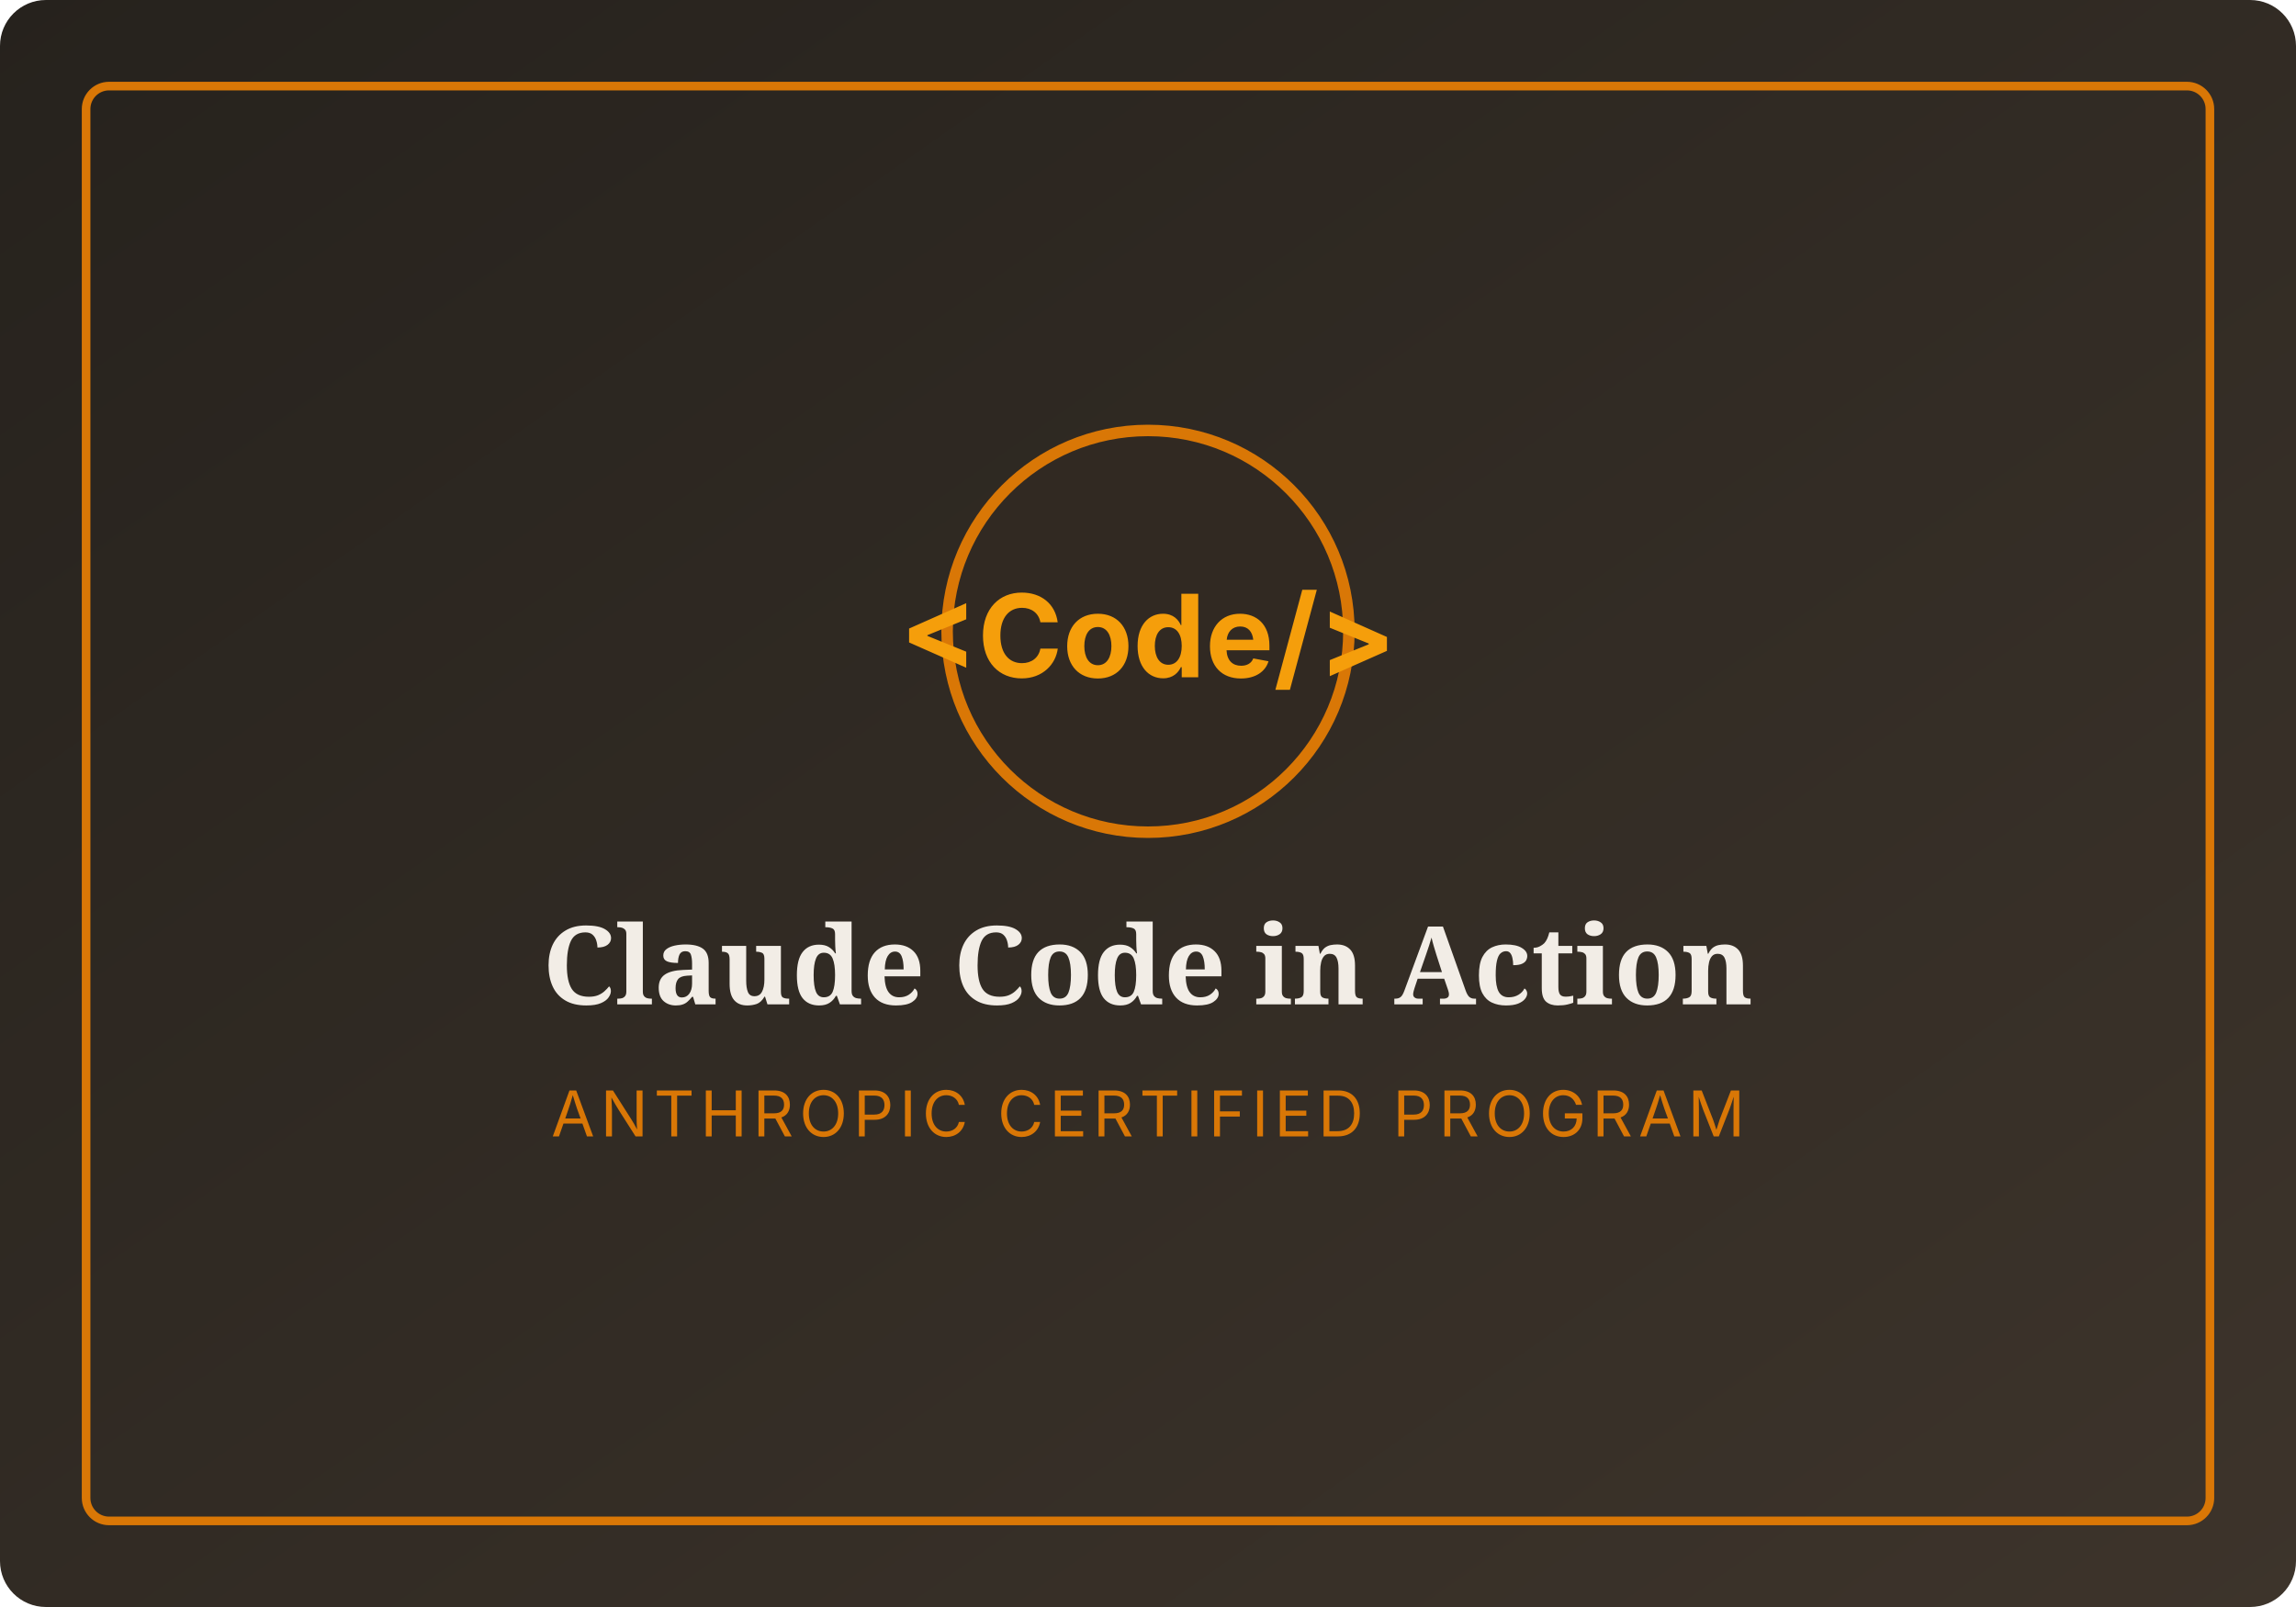
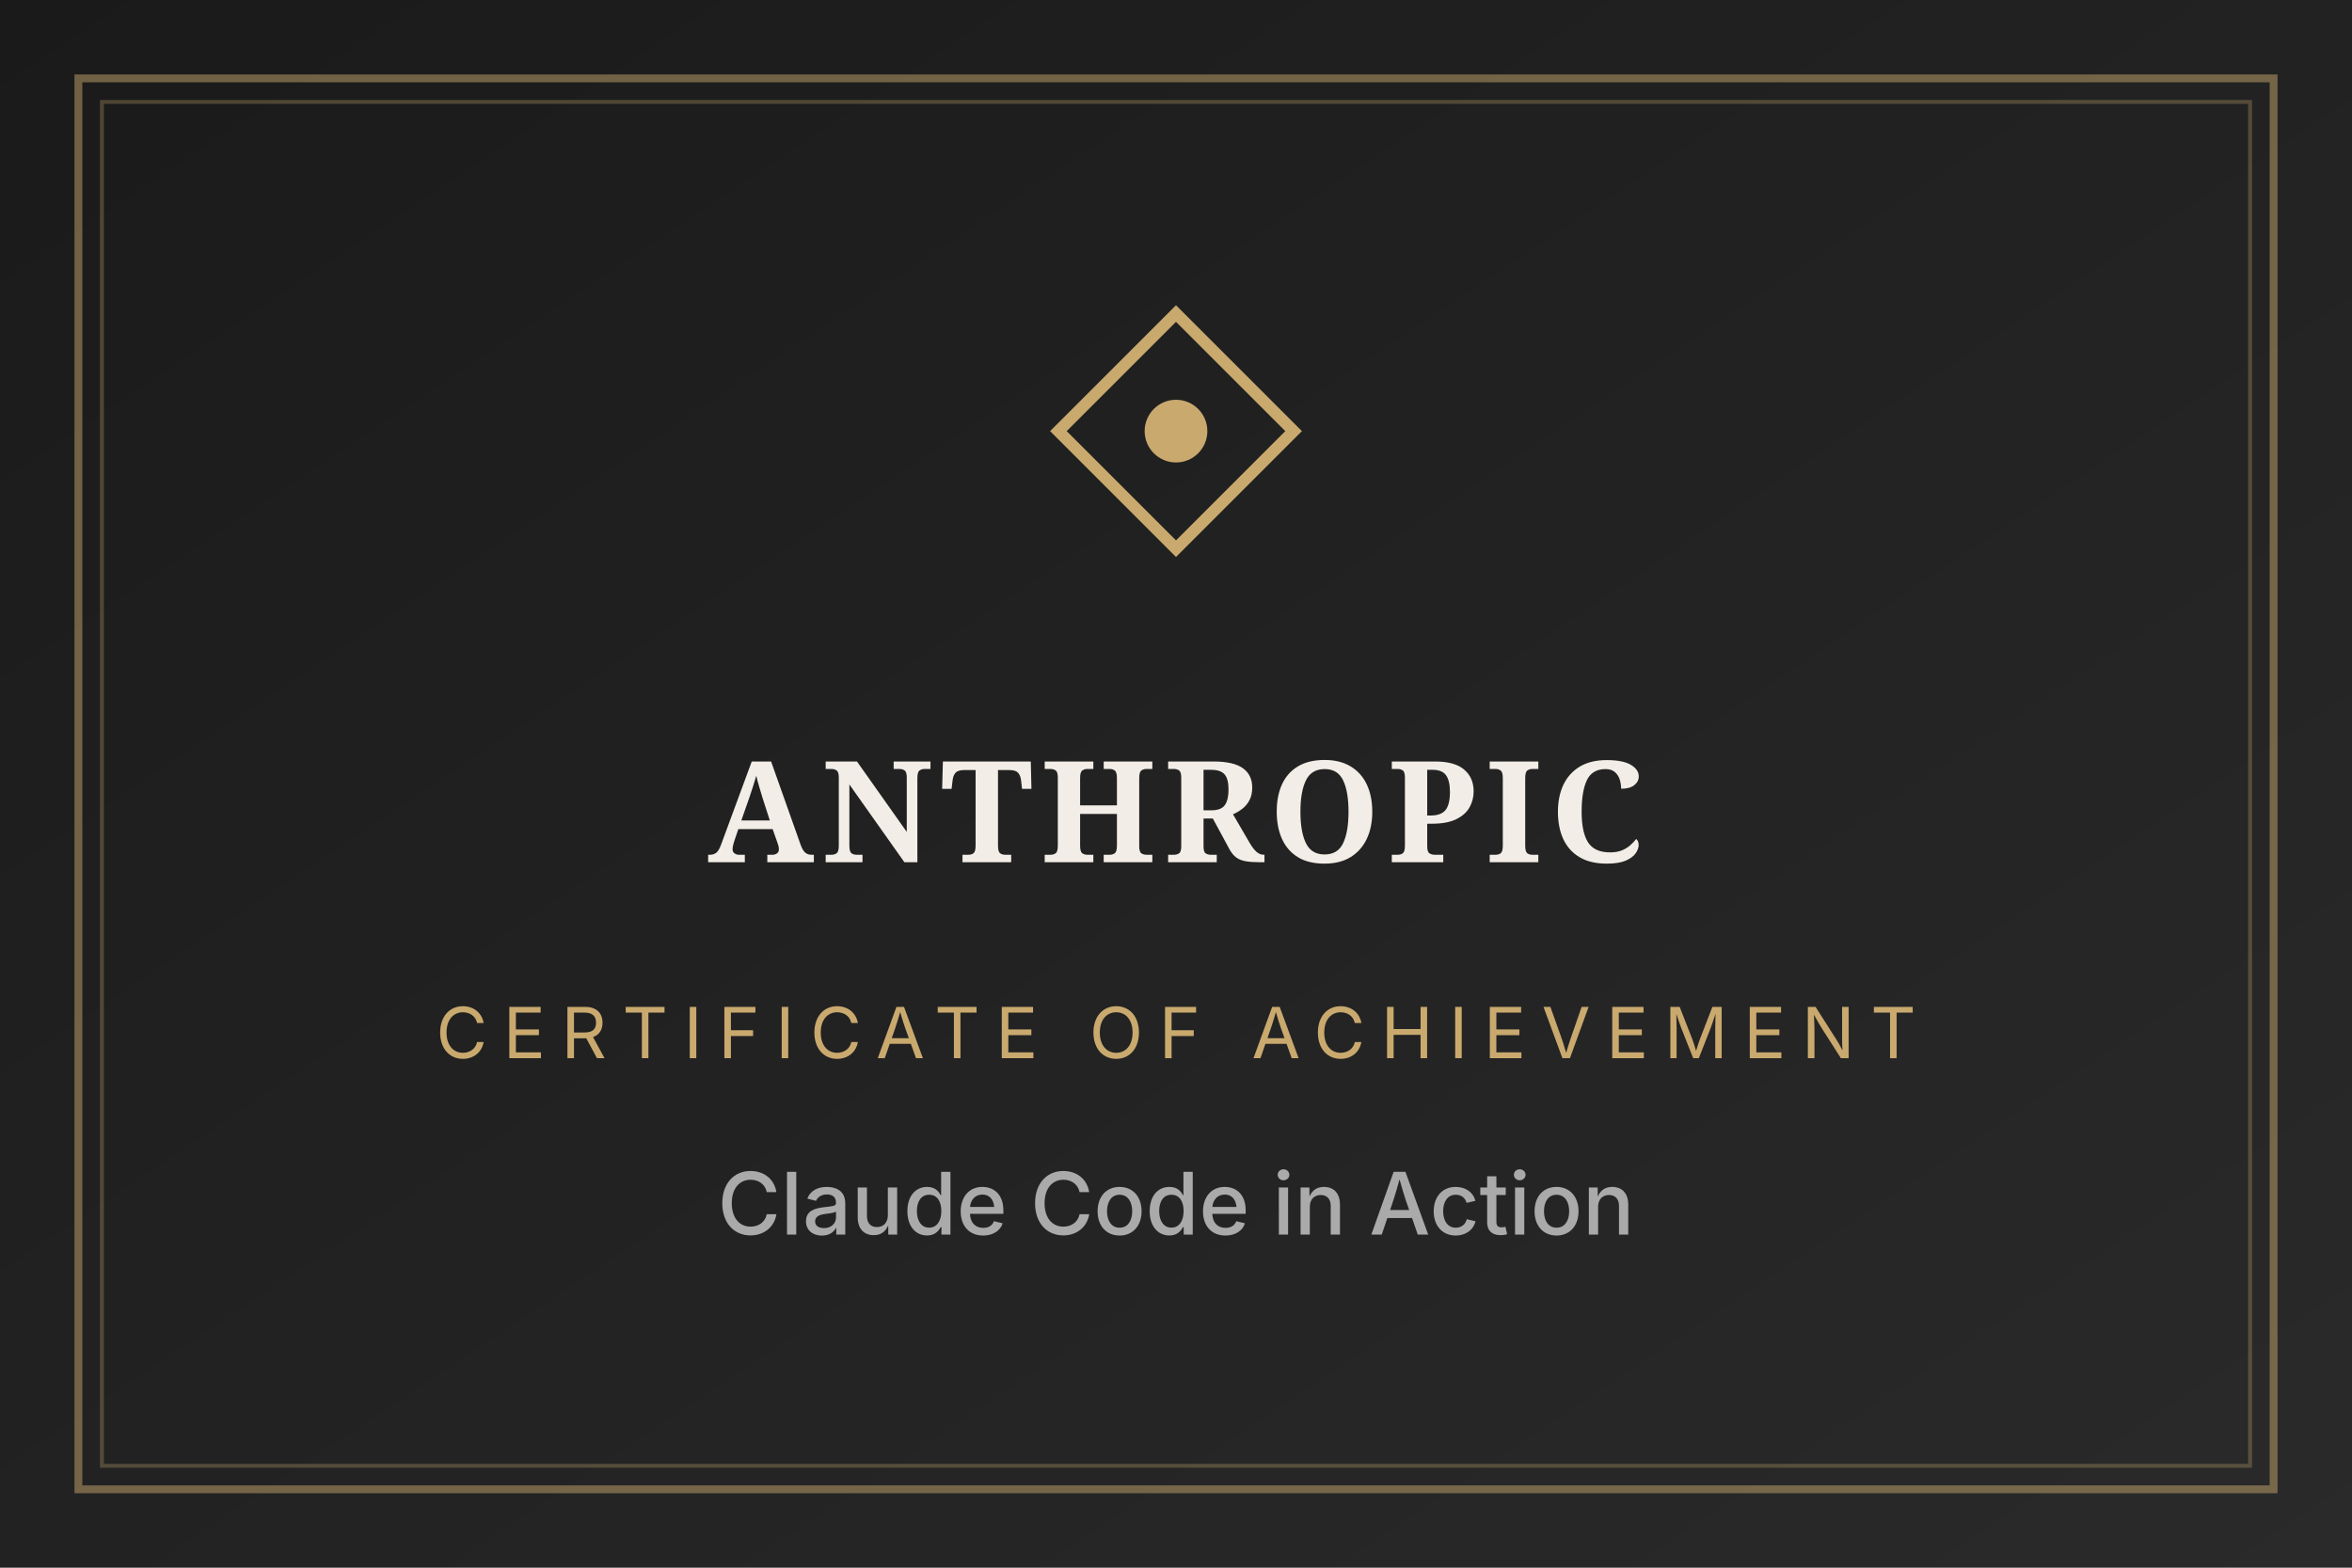
- <svg xmlns="http://www.w3.org/2000/svg" width="400" height="280" viewBox="0 0 400 280">
+ <svg xmlns="http://www.w3.org/2000/svg" width="600" height="400" viewBox="0 0 600 400">
  <defs>
-     <linearGradient id="bgGrad" x1="0%" y1="0%" x2="100%" y2="100%">
-       <stop offset="0%" stop-color="#26221D" />
-       <stop offset="100%" stop-color="#3D342B" />
+     <linearGradient id="grad" x1="0%" y1="0%" x2="100%" y2="100%">
+       <stop offset="0%" stop-color="#1a1a1a" />
+       <stop offset="100%" stop-color="#2a2a2a" />
    </linearGradient>
  </defs>
-   <rect width="400" height="280" fill="url(#bgGrad)" rx="8" />
-   <rect x="15" y="15" width="370" height="250" fill="none" stroke="#D97706" stroke-width="1.5" rx="4" />
-   <circle cx="200" cy="110" r="35" fill="#312922" stroke="#D97706" stroke-width="2" />
-   <text x="200" y="118" font-family="'Inter', sans-serif" font-size="20" font-weight="bold" fill="#F59E0B" text-anchor="middle">&lt;Code/&gt;</text>
-   <text x="200" y="175" font-family="'Playfair Display', serif" font-size="19" font-weight="bold" fill="#F2EDE6" text-anchor="middle">Claude Code in Action</text>
-   <text x="200" y="198" font-family="'Inter', sans-serif" font-size="11" fill="#D97706" text-anchor="middle" letter-spacing="1">ANTHROPIC CERTIFIED PROGRAM</text>
+   <rect width="600" height="400" fill="url(#grad)" />
+   <rect x="20" y="20" width="560" height="360" fill="none" stroke="#C9A96E" stroke-width="2" stroke-opacity="0.5" />
+   <rect x="26" y="26" width="548" height="348" fill="none" stroke="#C9A96E" stroke-width="1" stroke-opacity="0.3" />
+   <path d="M 300 80 L 330 110 L 300 140 L 270 110 Z" fill="none" stroke="#C9A96E" stroke-width="3" />
+   <circle cx="300" cy="110" r="8" fill="#C9A96E" />
+   <text x="300" y="220" font-family="'Playfair Display', Georgia, serif" font-size="36" font-weight="bold" fill="#F2EDE6" text-anchor="middle" letter-spacing="2">ANTHROPIC</text>
+   <text x="300" y="270" font-family="'Inter', Arial, sans-serif" font-size="18" fill="#C9A96E" text-anchor="middle" letter-spacing="4">CERTIFICATE OF ACHIEVEMENT</text>
+   <text x="300" y="315" font-family="'Inter', Arial, sans-serif" font-size="22" font-weight="500" fill="#aaa" text-anchor="middle">Claude Code in Action</text>
</svg>
